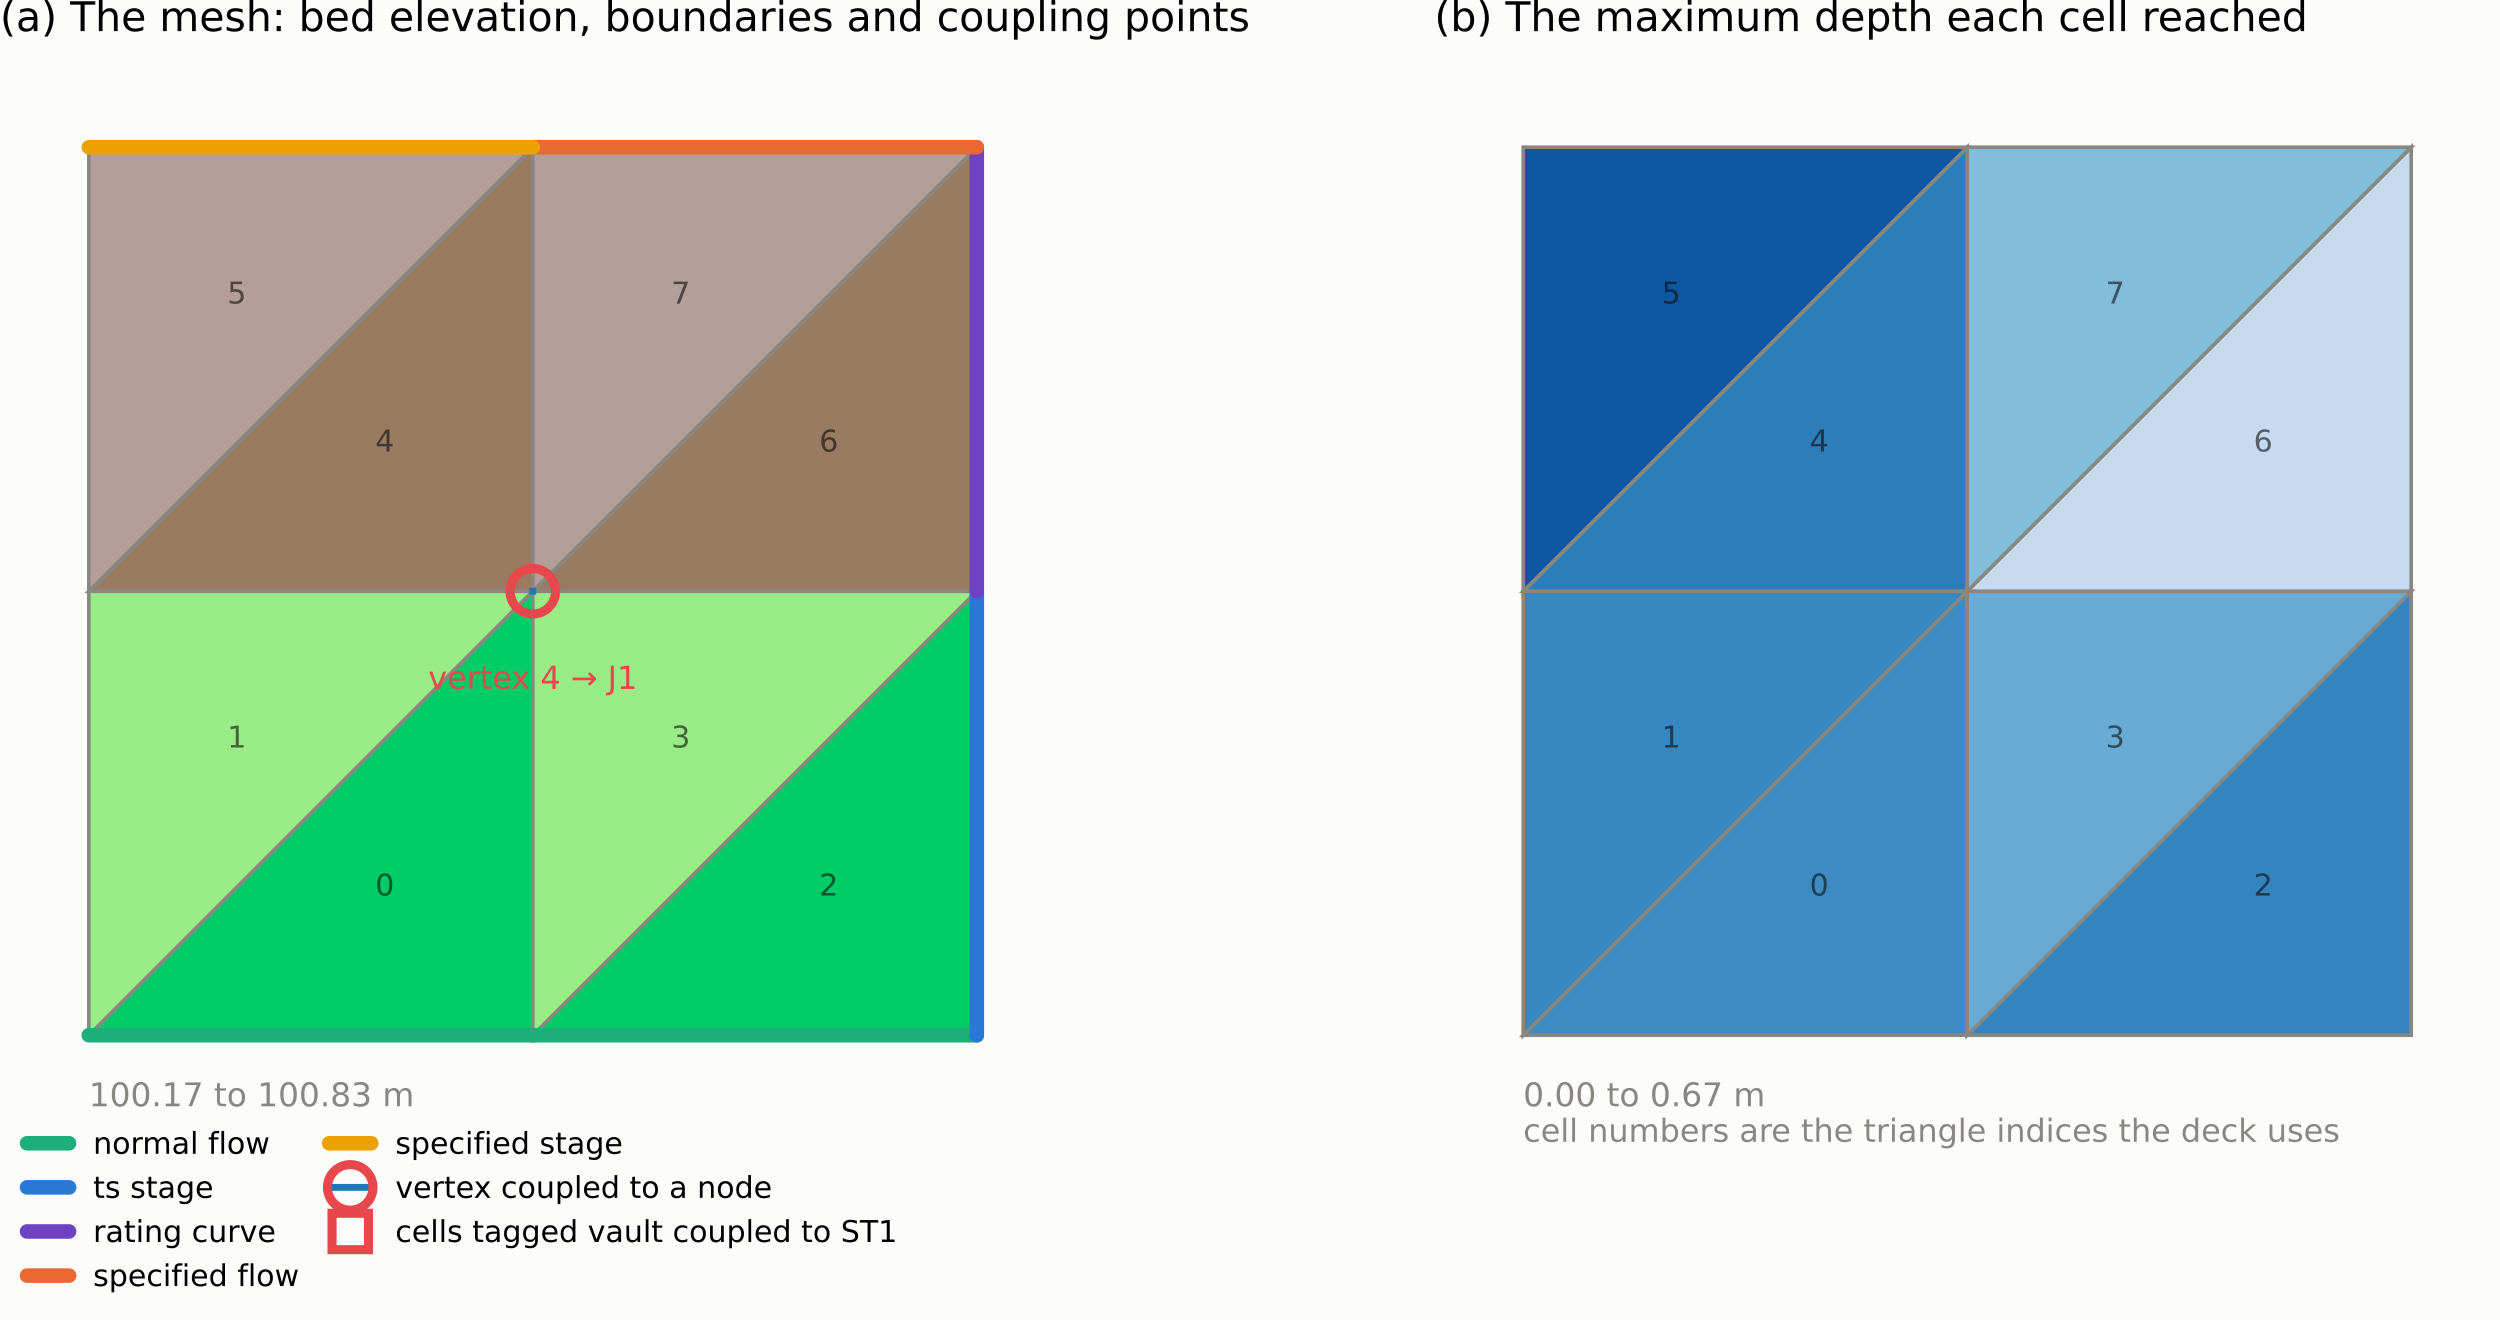
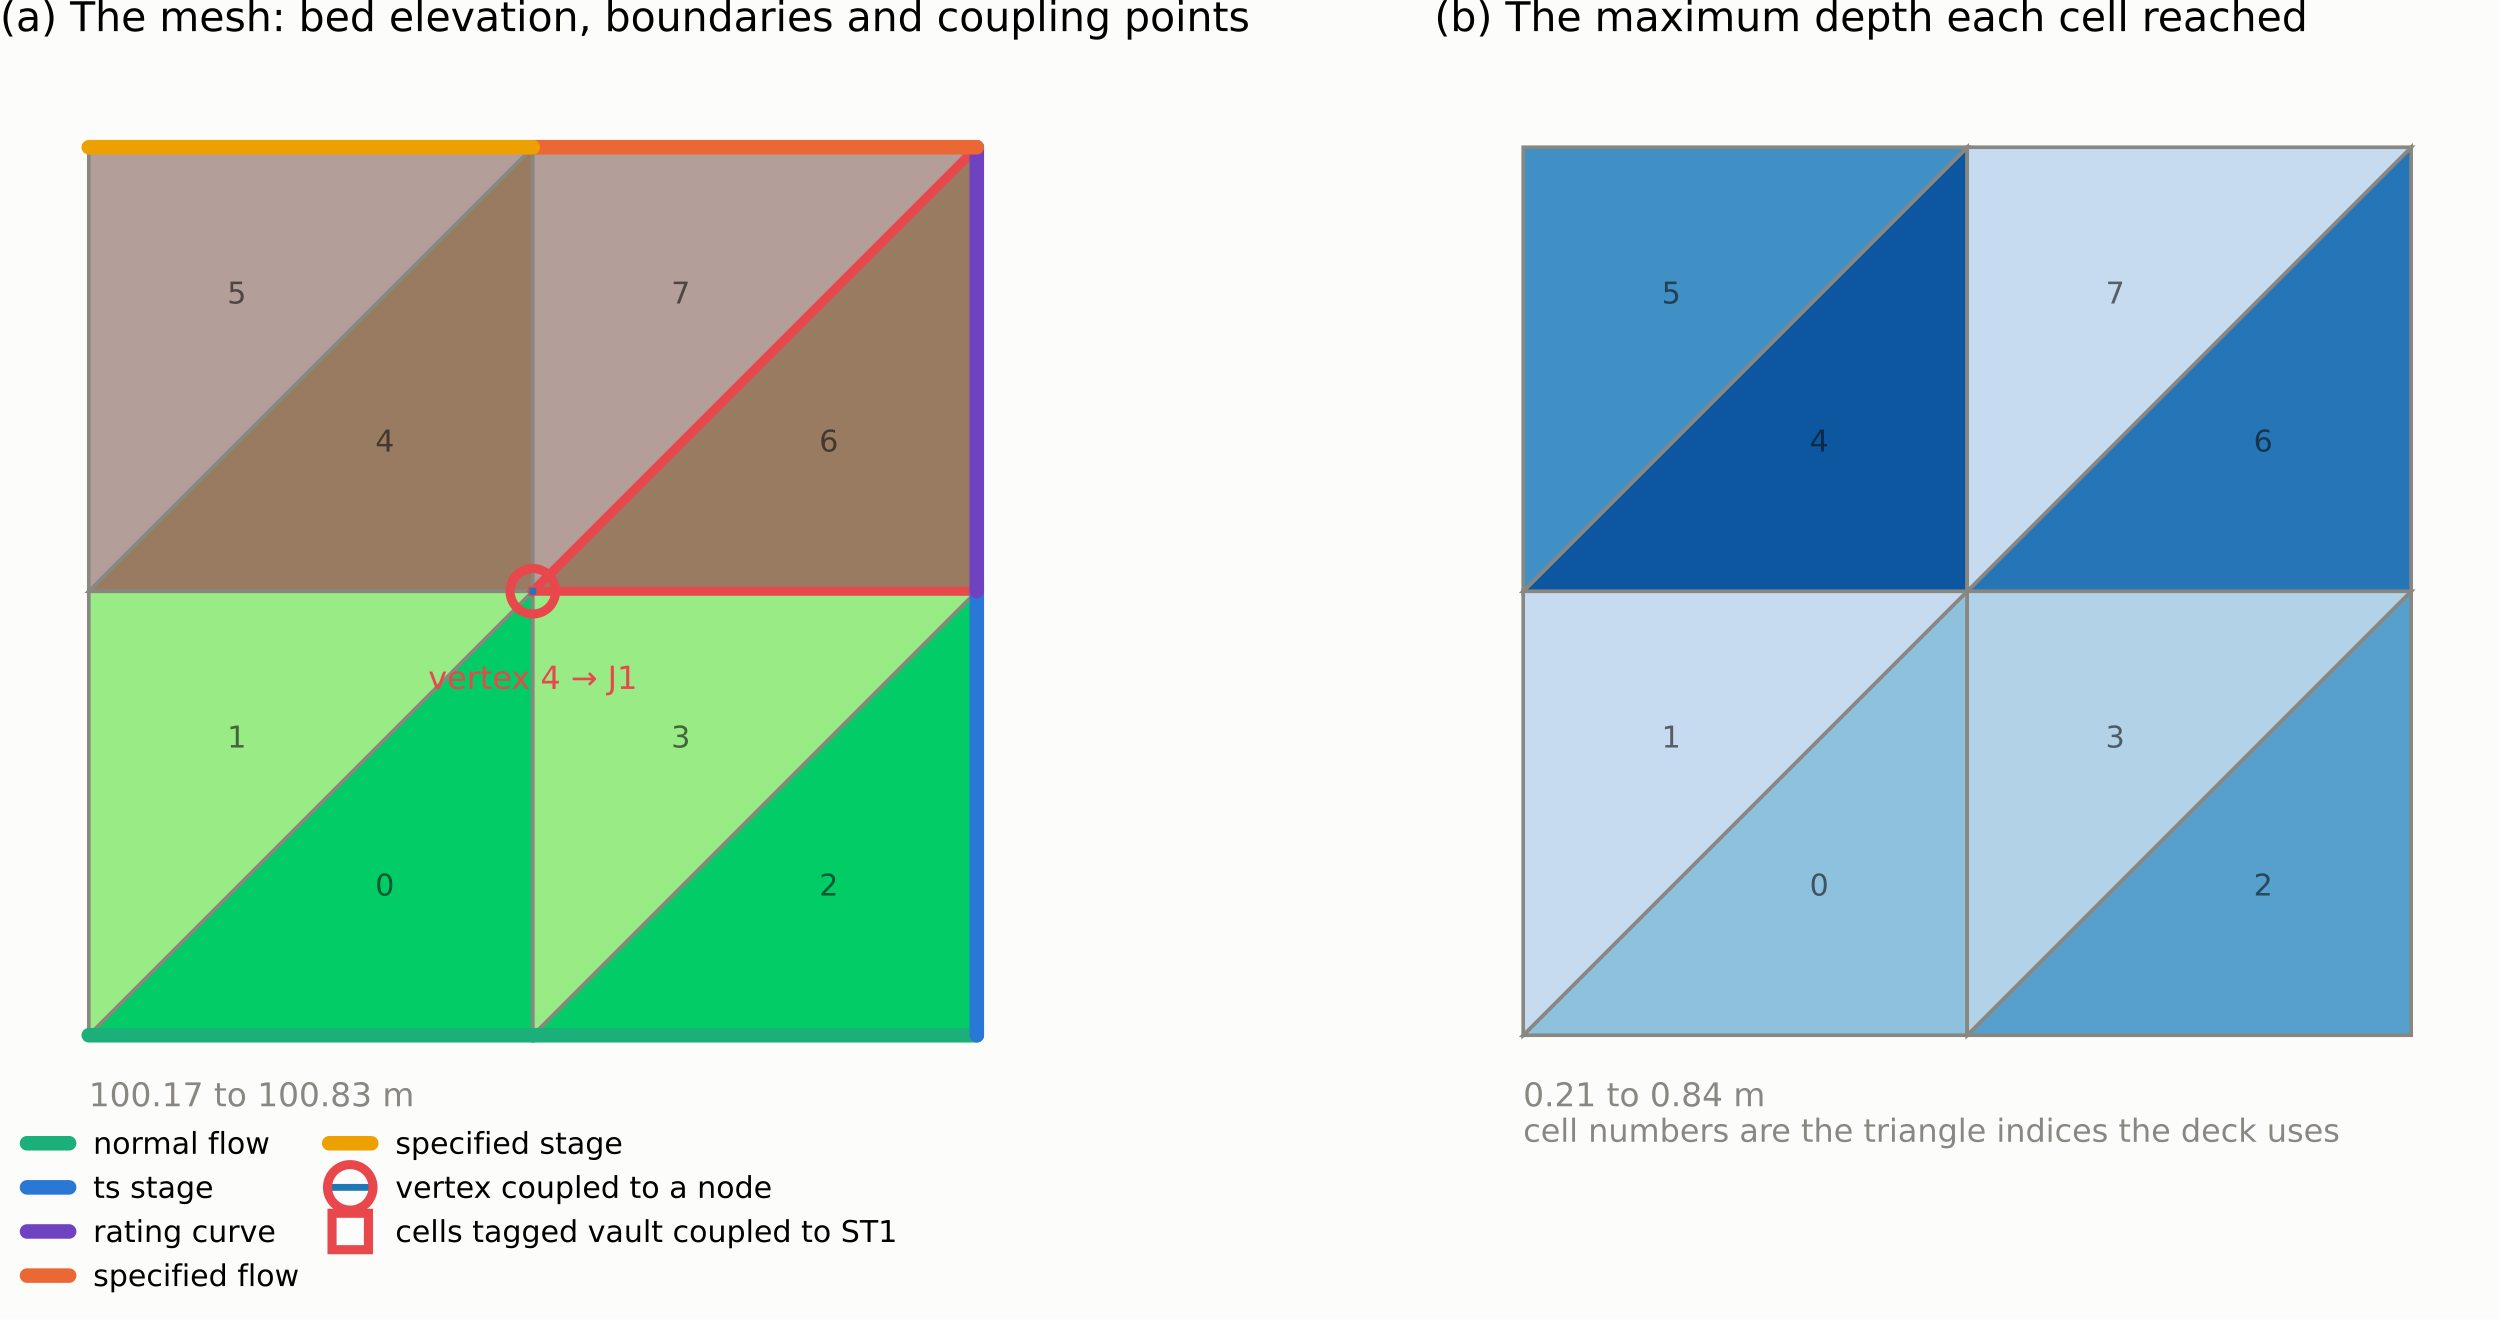
<svg xmlns="http://www.w3.org/2000/svg" xmlns:xlink="http://www.w3.org/1999/xlink" width="549.111pt" height="289.799pt" viewBox="0 0 549.111 289.799" version="1.1">
  <defs>
    <style type="text/css">*{stroke-linejoin: round; stroke-linecap: butt}</style>
  </defs>
  <g id="figure_1">
    <g id="patch_1">
      <path d="M 0 289.799  L 549.111 289.799  L 549.111 0  L 0 0  z " style="fill: #fcfcfb" />
    </g>
    <g id="axes_1">
      <g id="patch_2">
        <path d="M 19.504 227.385  L 117.025 227.385  L 117.025 129.864  z " clip-path="url(#p7197abbd1b)" style="fill: #01cc66; stroke: #898781; stroke-width: 0.8; stroke-linejoin: miter" />
      </g>
      <g id="patch_3">
        <path d="M 19.504 227.385  L 117.025 129.864  L 19.504 129.864  z " clip-path="url(#p7197abbd1b)" style="fill: #99eb85; stroke: #898781; stroke-width: 0.8; stroke-linejoin: miter" />
      </g>
      <g id="patch_4">
        <path d="M 117.025 227.385  L 214.546 227.385  L 214.546 129.864  z " clip-path="url(#p7197abbd1b)" style="fill: #01cc66; stroke: #898781; stroke-width: 0.8; stroke-linejoin: miter" />
      </g>
      <g id="patch_5">
        <path d="M 117.025 227.385  L 214.546 129.864  L 117.025 129.864  z " clip-path="url(#p7197abbd1b)" style="fill: #99eb85; stroke: #898781; stroke-width: 0.8; stroke-linejoin: miter" />
      </g>
      <g id="patch_6">
        <path d="M 19.504 129.864  L 117.025 129.864  L 117.025 32.343  z " clip-path="url(#p7197abbd1b)" style="fill: #987b61; stroke: #898781; stroke-width: 0.8; stroke-linejoin: miter" />
      </g>
      <g id="patch_7">
        <path d="M 19.504 129.864  L 117.025 32.343  L 19.504 32.343  z " clip-path="url(#p7197abbd1b)" style="fill: #b39e99; stroke: #898781; stroke-width: 0.8; stroke-linejoin: miter" />
      </g>
      <g id="patch_8">
        <path d="M 117.025 129.864  L 214.546 129.864  L 214.546 32.343  z " clip-path="url(#p7197abbd1b)" style="fill: #987b61; stroke: #898781; stroke-width: 0.8; stroke-linejoin: miter" />
      </g>
      <g id="patch_9">
        <path d="M 117.025 129.864  L 214.546 32.343  L 117.025 32.343  z " clip-path="url(#p7197abbd1b)" style="fill: #b39e99; stroke: #898781; stroke-width: 0.8; stroke-linejoin: miter" />
      </g>
      <g id="line2d_1" />
      <g id="text_1">
        <text style="font-size: 6.6px; font-family: 'DejaVu Sans'; text-anchor: middle; fill: #0b0b0b; opacity: 0.6" x="84.518" y="196.699" transform="rotate(-0 84.51831 196.6992)">0</text>
      </g>
      <g id="text_2">
        <text style="font-size: 6.6px; font-family: 'DejaVu Sans'; text-anchor: middle; fill: #0b0b0b; opacity: 0.6" x="52.011" y="164.192" transform="rotate(-0 52.01127 164.1922)">1</text>
      </g>
      <g id="text_3">
        <text style="font-size: 6.6px; font-family: 'DejaVu Sans'; text-anchor: middle; fill: #0b0b0b; opacity: 0.6" x="182.039" y="196.699" transform="rotate(-0 182.0394 196.6992)">2</text>
      </g>
      <g id="text_4">
        <text style="font-size: 6.6px; font-family: 'DejaVu Sans'; text-anchor: middle; fill: #0b0b0b; opacity: 0.6" x="149.532" y="164.192" transform="rotate(-0 149.5324 164.1922)">3</text>
      </g>
      <g id="text_5">
        <text style="font-size: 6.6px; font-family: 'DejaVu Sans'; text-anchor: middle; fill: #0b0b0b; opacity: 0.6" x="84.518" y="99.178" transform="rotate(-0 84.51831 99.17809)">4</text>
      </g>
      <g id="text_6">
        <text style="font-size: 6.6px; font-family: 'DejaVu Sans'; text-anchor: middle; fill: #0b0b0b; opacity: 0.6" x="52.011" y="66.671" transform="rotate(-0 52.01127 66.67105)">5</text>
      </g>
      <g id="text_7">
        <text style="font-size: 6.6px; font-family: 'DejaVu Sans'; text-anchor: middle; fill: #0b0b0b; opacity: 0.6" x="182.039" y="99.178" transform="rotate(-0 182.0394 99.17809)">6</text>
      </g>
      <g id="text_8">
        <text style="font-size: 6.6px; font-family: 'DejaVu Sans'; text-anchor: middle; fill: #0b0b0b; opacity: 0.6" x="149.532" y="66.671" transform="rotate(-0 149.5324 66.67105)">7</text>
      </g>
      <g id="text_9">
        <text style="font-size: 7.2px; font-family: 'DejaVu Sans'; text-anchor: start; fill: #898781" x="19.504" y="242.988" transform="rotate(-0 19.50423 242.9885)">100.17 to 100.83 m</text>
      </g>
+       <g id="line2d_2">
+         <path d="M 117.025 129.864  L 214.546 129.864  L 214.546 32.343  L 117.025 129.864  " clip-path="url(#p7197abbd1b)" style="fill: none; stroke: #e8484c; stroke-width: 2; stroke-linecap: square" />
+       </g>
      <g id="text_10">
        <text style="font-size: 9px; font-family: 'DejaVu Sans'; text-anchor: start" x="0" y="6.839" transform="rotate(-0 0 6.838594)">(a) The mesh: bed elevation, boundaries and coupling points</text>
      </g>
-       <g id="line2d_2">
+       <g id="line2d_3">
        <path d="M 19.504 227.385  L 117.025 227.385  " clip-path="url(#p7197abbd1b)" style="fill: none; stroke: #1baf7a; stroke-width: 3.2; stroke-linecap: round" />
      </g>
-       <g id="line2d_3">
+       <g id="line2d_4">
        <path d="M 117.025 227.385  L 214.546 227.385  " clip-path="url(#p7197abbd1b)" style="fill: none; stroke: #1baf7a; stroke-width: 3.2; stroke-linecap: round" />
      </g>
-       <g id="line2d_4">
+       <g id="line2d_5">
        <path d="M 214.546 227.385  L 214.546 129.864  " clip-path="url(#p7197abbd1b)" style="fill: none; stroke: #2a78d6; stroke-width: 3.2; stroke-linecap: round" />
      </g>
-       <g id="line2d_5">
+       <g id="line2d_6">
        <path d="M 214.546 129.864  L 214.546 32.343  " clip-path="url(#p7197abbd1b)" style="fill: none; stroke: #6f42c1; stroke-width: 3.2; stroke-linecap: round" />
      </g>
-       <g id="line2d_6">
+       <g id="line2d_7">
        <path d="M 214.546 32.343  L 117.025 32.343  " clip-path="url(#p7197abbd1b)" style="fill: none; stroke: #eb6834; stroke-width: 3.2; stroke-linecap: round" />
      </g>
-       <g id="line2d_7">
+       <g id="line2d_8">
        <path d="M 117.025 32.343  L 19.504 32.343  " clip-path="url(#p7197abbd1b)" style="fill: none; stroke: #eda100; stroke-width: 3.2; stroke-linecap: round" />
      </g>
      <g id="legend_1">
-         <g id="line2d_8">
+         <g id="line2d_9">
          <path d="M 5.94 251.113  L 10.56 251.113  L 15.18 251.113  " style="fill: none; stroke: #1baf7a; stroke-width: 3.2; stroke-linecap: round" />
        </g>
        <g id="text_11">
          <text style="font-size: 6.6px; font-family: 'DejaVu Sans'; text-anchor: start" x="20.46" y="253.423" transform="rotate(-0 20.46 253.4233)">normal flow</text>
        </g>
-         <g id="line2d_9">
+         <g id="line2d_10">
          <path d="M 5.94 260.801  L 10.56 260.801  L 15.18 260.801  " style="fill: none; stroke: #2a78d6; stroke-width: 3.2; stroke-linecap: round" />
        </g>
        <g id="text_12">
          <text style="font-size: 6.6px; font-family: 'DejaVu Sans'; text-anchor: start" x="20.46" y="263.111" transform="rotate(-0 20.46 263.1109)">ts stage</text>
        </g>
-         <g id="line2d_10">
+         <g id="line2d_11">
          <path d="M 5.94 270.488  L 10.56 270.488  L 15.18 270.488  " style="fill: none; stroke: #6f42c1; stroke-width: 3.2; stroke-linecap: round" />
        </g>
        <g id="text_13">
          <text style="font-size: 6.6px; font-family: 'DejaVu Sans'; text-anchor: start" x="20.46" y="272.798" transform="rotate(-0 20.46 272.7984)">rating curve</text>
        </g>
-         <g id="line2d_11">
+         <g id="line2d_12">
          <path d="M 5.94 280.176  L 10.56 280.176  L 15.18 280.176  " style="fill: none; stroke: #eb6834; stroke-width: 3.2; stroke-linecap: round" />
        </g>
        <g id="text_14">
          <text style="font-size: 6.6px; font-family: 'DejaVu Sans'; text-anchor: start" x="20.46" y="282.486" transform="rotate(-0 20.46 282.486)">specified flow</text>
        </g>
-         <g id="line2d_12">
+         <g id="line2d_13">
          <path d="M 72.31 251.113  L 76.93 251.113  L 81.55 251.113  " style="fill: none; stroke: #eda100; stroke-width: 3.2; stroke-linecap: round" />
        </g>
        <g id="text_15">
          <text style="font-size: 6.6px; font-family: 'DejaVu Sans'; text-anchor: start" x="86.83" y="253.423" transform="rotate(-0 86.83022 253.4233)">specified stage</text>
        </g>
-         <g id="line2d_13">
+         <g id="line2d_14">
          <path d="M 72.31 260.801  L 76.93 260.801  L 81.55 260.801  " style="fill: none; stroke: #1f77b4; stroke-width: 1.5; stroke-linecap: square" />
          <defs>
            <path id="m6607265ca5" d="M 0 5  C 1.326 5 2.598 4.473 3.536 3.536  C 4.473 2.598 5 1.326 5 0  C 5 -1.326 4.473 -2.598 3.536 -3.536  C 2.598 -4.473 1.326 -5 0 -5  C -1.326 -5 -2.598 -4.473 -3.536 -3.536  C -4.473 -2.598 -5 -1.326 -5 0  C -5 1.326 -4.473 2.598 -3.536 3.536  C -2.598 4.473 -1.326 5 0 5  z " style="stroke: #e8484c; stroke-width: 2" />
          </defs>
          <g>
            <use xlink:href="#m6607265ca5" x="76.93" y="260.801" style="fill-opacity: 0; stroke: #e8484c; stroke-width: 2" />
          </g>
        </g>
        <g id="text_16">
          <text style="font-size: 6.6px; font-family: 'DejaVu Sans'; text-anchor: start" x="86.83" y="263.111" transform="rotate(-0 86.83022 263.1109)">vertex coupled to a node</text>
        </g>
-         <g id="line2d_14">
+         <g id="line2d_15">
          <path d="M 72.31 270.488  L 76.93 270.488  L 81.55 270.488  " style="fill: none" />
          <defs>
            <path id="m7baefc10c7" d="M -4 4  L 4 4  L 4 -4  L -4 -4  z " style="stroke: #e8484c; stroke-width: 2; stroke-linejoin: miter" />
          </defs>
          <g>
            <use xlink:href="#m7baefc10c7" x="76.93" y="270.488" style="fill-opacity: 0; stroke: #e8484c; stroke-width: 2; stroke-linejoin: miter" />
          </g>
        </g>
        <g id="text_17">
          <text style="font-size: 6.6px; font-family: 'DejaVu Sans'; text-anchor: start" x="86.83" y="272.798" transform="rotate(-0 86.83022 272.7984)">cells tagged vault coupled to ST1</text>
        </g>
      </g>
-       <g id="line2d_15">
+       <g id="line2d_16">
        <path d="M 117.025 129.864  " clip-path="url(#p7197abbd1b)" style="fill: none; stroke: #1f77b4; stroke-width: 1.5; stroke-linecap: square" />
        <g clip-path="url(#p7197abbd1b)">
          <use xlink:href="#m6607265ca5" x="117.025" y="129.864" style="fill-opacity: 0; stroke: #e8484c; stroke-width: 2" />
        </g>
      </g>
      <g id="text_18">
        <text style="font-size: 7px; font-family: 'DejaVu Sans'; text-anchor: middle; fill: #e8484c" x="117.025" y="151.319" transform="rotate(-0 117.0254 151.3186)">vertex 4 → J1</text>
      </g>
    </g>
    <g id="axes_2">
      <g id="patch_10">
-         <path d="M 334.564 227.385  L 432.085 227.385  L 432.085 129.864  z " clip-path="url(#pfe526430ff)" style="fill: #3c8cc3; stroke: #898781; stroke-width: 0.8; stroke-linejoin: miter" />
+         <path d="M 334.564 227.385  L 432.085 227.385  L 432.085 129.864  z " clip-path="url(#pfe526430ff)" style="fill: #8dc1dd; stroke: #898781; stroke-width: 0.8; stroke-linejoin: miter" />
      </g>
      <g id="patch_11">
-         <path d="M 334.564 227.385  L 432.085 129.864  L 334.564 129.864  z " clip-path="url(#pfe526430ff)" style="fill: #3787c0; stroke: #898781; stroke-width: 0.8; stroke-linejoin: miter" />
+         <path d="M 334.564 227.385  L 432.085 129.864  L 334.564 129.864  z " clip-path="url(#pfe526430ff)" style="fill: #c6dbef; stroke: #898781; stroke-width: 0.8; stroke-linejoin: miter" />
      </g>
      <g id="patch_12">
-         <path d="M 432.085 227.385  L 529.606 227.385  L 529.606 129.864  z " clip-path="url(#pfe526430ff)" style="fill: #3484bf; stroke: #898781; stroke-width: 0.8; stroke-linejoin: miter" />
+         <path d="M 432.085 227.385  L 529.606 227.385  L 529.606 129.864  z " clip-path="url(#pfe526430ff)" style="fill: #56a0ce; stroke: #898781; stroke-width: 0.8; stroke-linejoin: miter" />
      </g>
      <g id="patch_13">
-         <path d="M 432.085 227.385  L 529.606 129.864  L 432.085 129.864  z " clip-path="url(#pfe526430ff)" style="fill: #68acd5; stroke: #898781; stroke-width: 0.8; stroke-linejoin: miter" />
+         <path d="M 432.085 227.385  L 529.606 129.864  L 432.085 129.864  z " clip-path="url(#pfe526430ff)" style="fill: #b2d2e8; stroke: #898781; stroke-width: 0.8; stroke-linejoin: miter" />
      </g>
      <g id="patch_14">
-         <path d="M 334.564 129.864  L 432.085 129.864  L 432.085 32.343  z " clip-path="url(#pfe526430ff)" style="fill: #2d7dbb; stroke: #898781; stroke-width: 0.8; stroke-linejoin: miter" />
+         <path d="M 334.564 129.864  L 432.085 129.864  L 432.085 32.343  z " clip-path="url(#pfe526430ff)" style="fill: #0d57a1; stroke: #898781; stroke-width: 0.8; stroke-linejoin: miter" />
      </g>
      <g id="patch_15">
-         <path d="M 334.564 129.864  L 432.085 32.343  L 334.564 32.343  z " clip-path="url(#pfe526430ff)" style="fill: #0d57a1; stroke: #898781; stroke-width: 0.8; stroke-linejoin: miter" />
+         <path d="M 334.564 129.864  L 432.085 32.343  L 334.564 32.343  z " clip-path="url(#pfe526430ff)" style="fill: #4090c5; stroke: #898781; stroke-width: 0.8; stroke-linejoin: miter" />
      </g>
      <g id="patch_16">
-         <path d="M 432.085 129.864  L 529.606 129.864  L 529.606 32.343  z " clip-path="url(#pfe526430ff)" style="fill: #c6dbef; stroke: #898781; stroke-width: 0.8; stroke-linejoin: miter" />
+         <path d="M 432.085 129.864  L 529.606 129.864  L 529.606 32.343  z " clip-path="url(#pfe526430ff)" style="fill: #2575b7; stroke: #898781; stroke-width: 0.8; stroke-linejoin: miter" />
      </g>
      <g id="patch_17">
-         <path d="M 432.085 129.864  L 529.606 32.343  L 432.085 32.343  z " clip-path="url(#pfe526430ff)" style="fill: #84bcdb; stroke: #898781; stroke-width: 0.8; stroke-linejoin: miter" />
+         <path d="M 432.085 129.864  L 529.606 32.343  L 432.085 32.343  z " clip-path="url(#pfe526430ff)" style="fill: #c6dbef; stroke: #898781; stroke-width: 0.8; stroke-linejoin: miter" />
      </g>
      <g id="text_19">
        <text style="font-size: 6.6px; font-family: 'DejaVu Sans'; text-anchor: middle; fill: #0b0b0b; opacity: 0.6" x="399.578" y="196.699" transform="rotate(-0 399.5782 196.6992)">0</text>
      </g>
      <g id="text_20">
        <text style="font-size: 6.6px; font-family: 'DejaVu Sans'; text-anchor: middle; fill: #0b0b0b; opacity: 0.6" x="367.071" y="164.192" transform="rotate(-0 367.0712 164.1922)">1</text>
      </g>
      <g id="text_21">
        <text style="font-size: 6.6px; font-family: 'DejaVu Sans'; text-anchor: middle; fill: #0b0b0b; opacity: 0.6" x="497.099" y="196.699" transform="rotate(-0 497.0994 196.6992)">2</text>
      </g>
      <g id="text_22">
        <text style="font-size: 6.6px; font-family: 'DejaVu Sans'; text-anchor: middle; fill: #0b0b0b; opacity: 0.6" x="464.592" y="164.192" transform="rotate(-0 464.5923 164.1922)">3</text>
      </g>
      <g id="text_23">
        <text style="font-size: 6.6px; font-family: 'DejaVu Sans'; text-anchor: middle; fill: #0b0b0b; opacity: 0.6" x="399.578" y="99.178" transform="rotate(-0 399.5782 99.17809)">4</text>
      </g>
      <g id="text_24">
        <text style="font-size: 6.6px; font-family: 'DejaVu Sans'; text-anchor: middle; fill: #0b0b0b; opacity: 0.6" x="367.071" y="66.671" transform="rotate(-0 367.0712 66.67105)">5</text>
      </g>
      <g id="text_25">
        <text style="font-size: 6.6px; font-family: 'DejaVu Sans'; text-anchor: middle; fill: #0b0b0b; opacity: 0.6" x="497.099" y="99.178" transform="rotate(-0 497.0994 99.17809)">6</text>
      </g>
      <g id="text_26">
        <text style="font-size: 6.6px; font-family: 'DejaVu Sans'; text-anchor: middle; fill: #0b0b0b; opacity: 0.6" x="464.592" y="66.671" transform="rotate(-0 464.5923 66.67105)">7</text>
      </g>
      <g id="text_27">
-         <text style="font-size: 7.2px; font-family: 'DejaVu Sans'; text-anchor: start; fill: #898781" x="334.564" y="242.988" transform="rotate(-0 334.5641 242.9885)">0.00 to 0.67 m</text>
+         <text style="font-size: 7.2px; font-family: 'DejaVu Sans'; text-anchor: start; fill: #898781" x="334.564" y="242.988" transform="rotate(-0 334.5641 242.9885)">0.21 to 0.84 m</text>
      </g>
      <g id="text_28">
        <text style="font-size: 7px; font-family: 'DejaVu Sans'; text-anchor: start; fill: #898781" x="334.564" y="250.79" transform="rotate(-0 334.5641 250.7901)">cell numbers are the triangle indices the deck uses</text>
      </g>
      <g id="text_29">
        <text style="font-size: 9px; font-family: 'DejaVu Sans'; text-anchor: start" x="315.06" y="6.839" transform="rotate(-0 315.0599 6.838594)">(b) The maximum depth each cell reached</text>
      </g>
    </g>
  </g>
  <defs>
    <clipPath id="p7197abbd1b">
      <rect x="0" y="12.839" width="234.051" height="276.96" />
    </clipPath>
    <clipPath id="pfe526430ff">
      <rect x="315.06" y="12.839" width="234.051" height="276.96" />
    </clipPath>
  </defs>
</svg>
